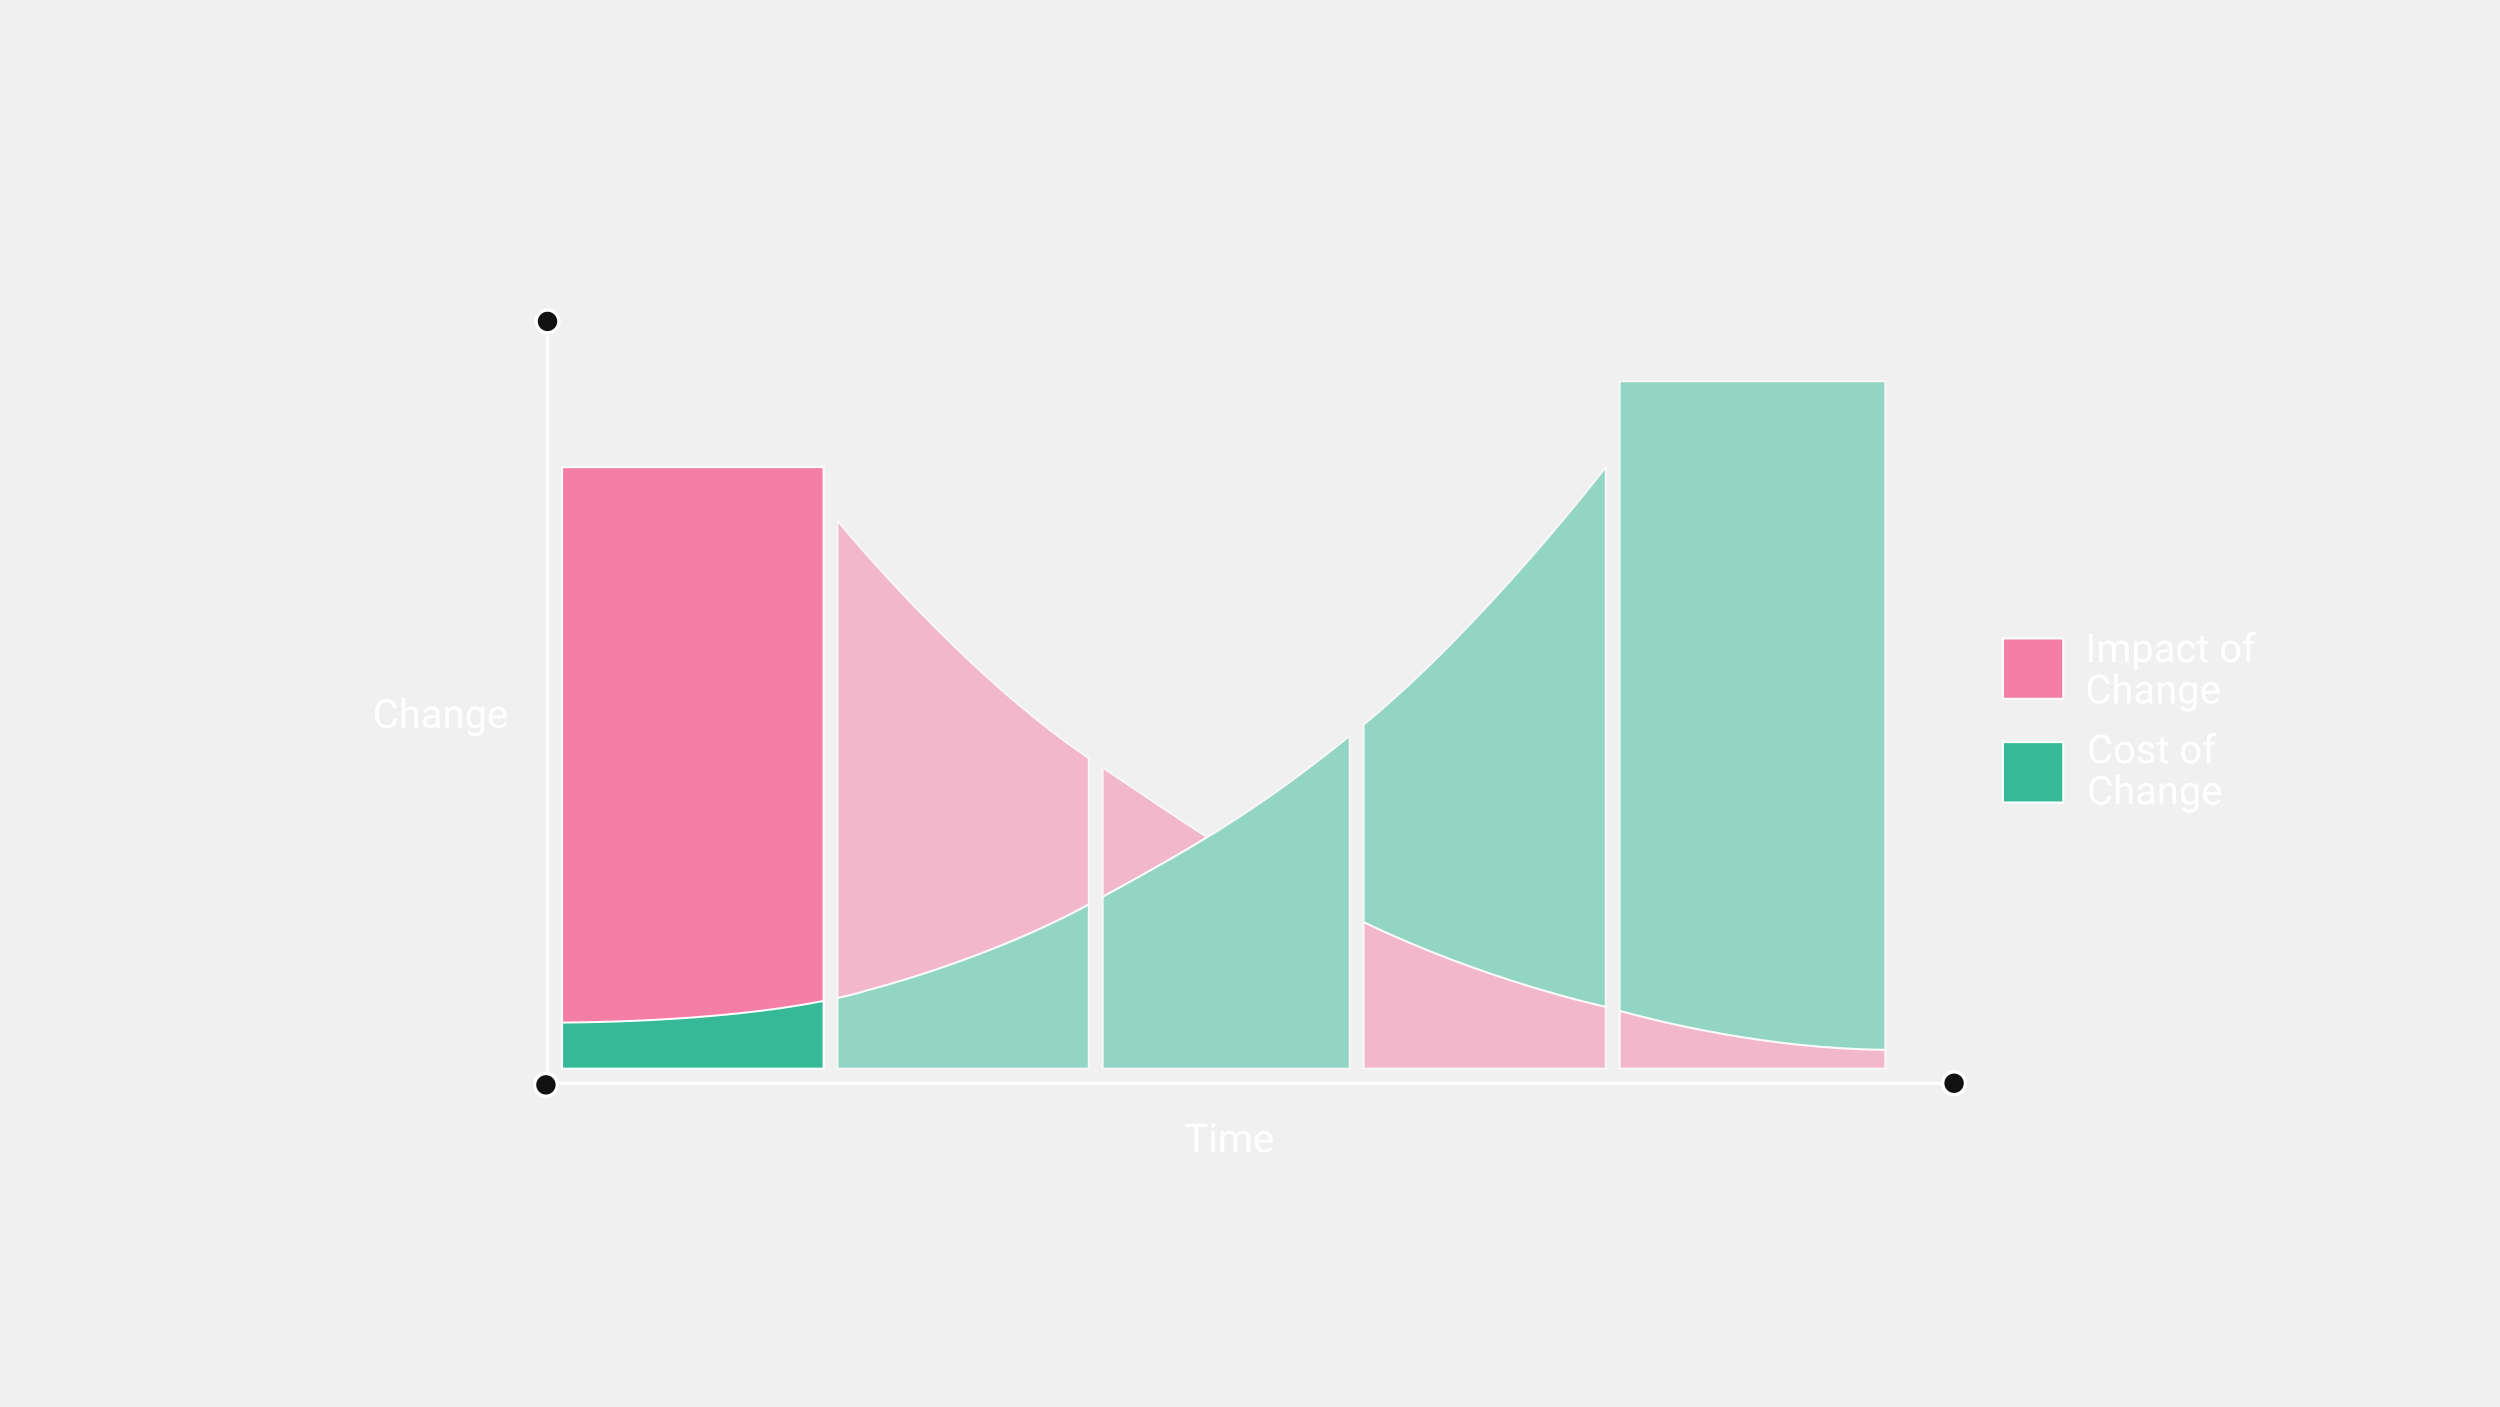
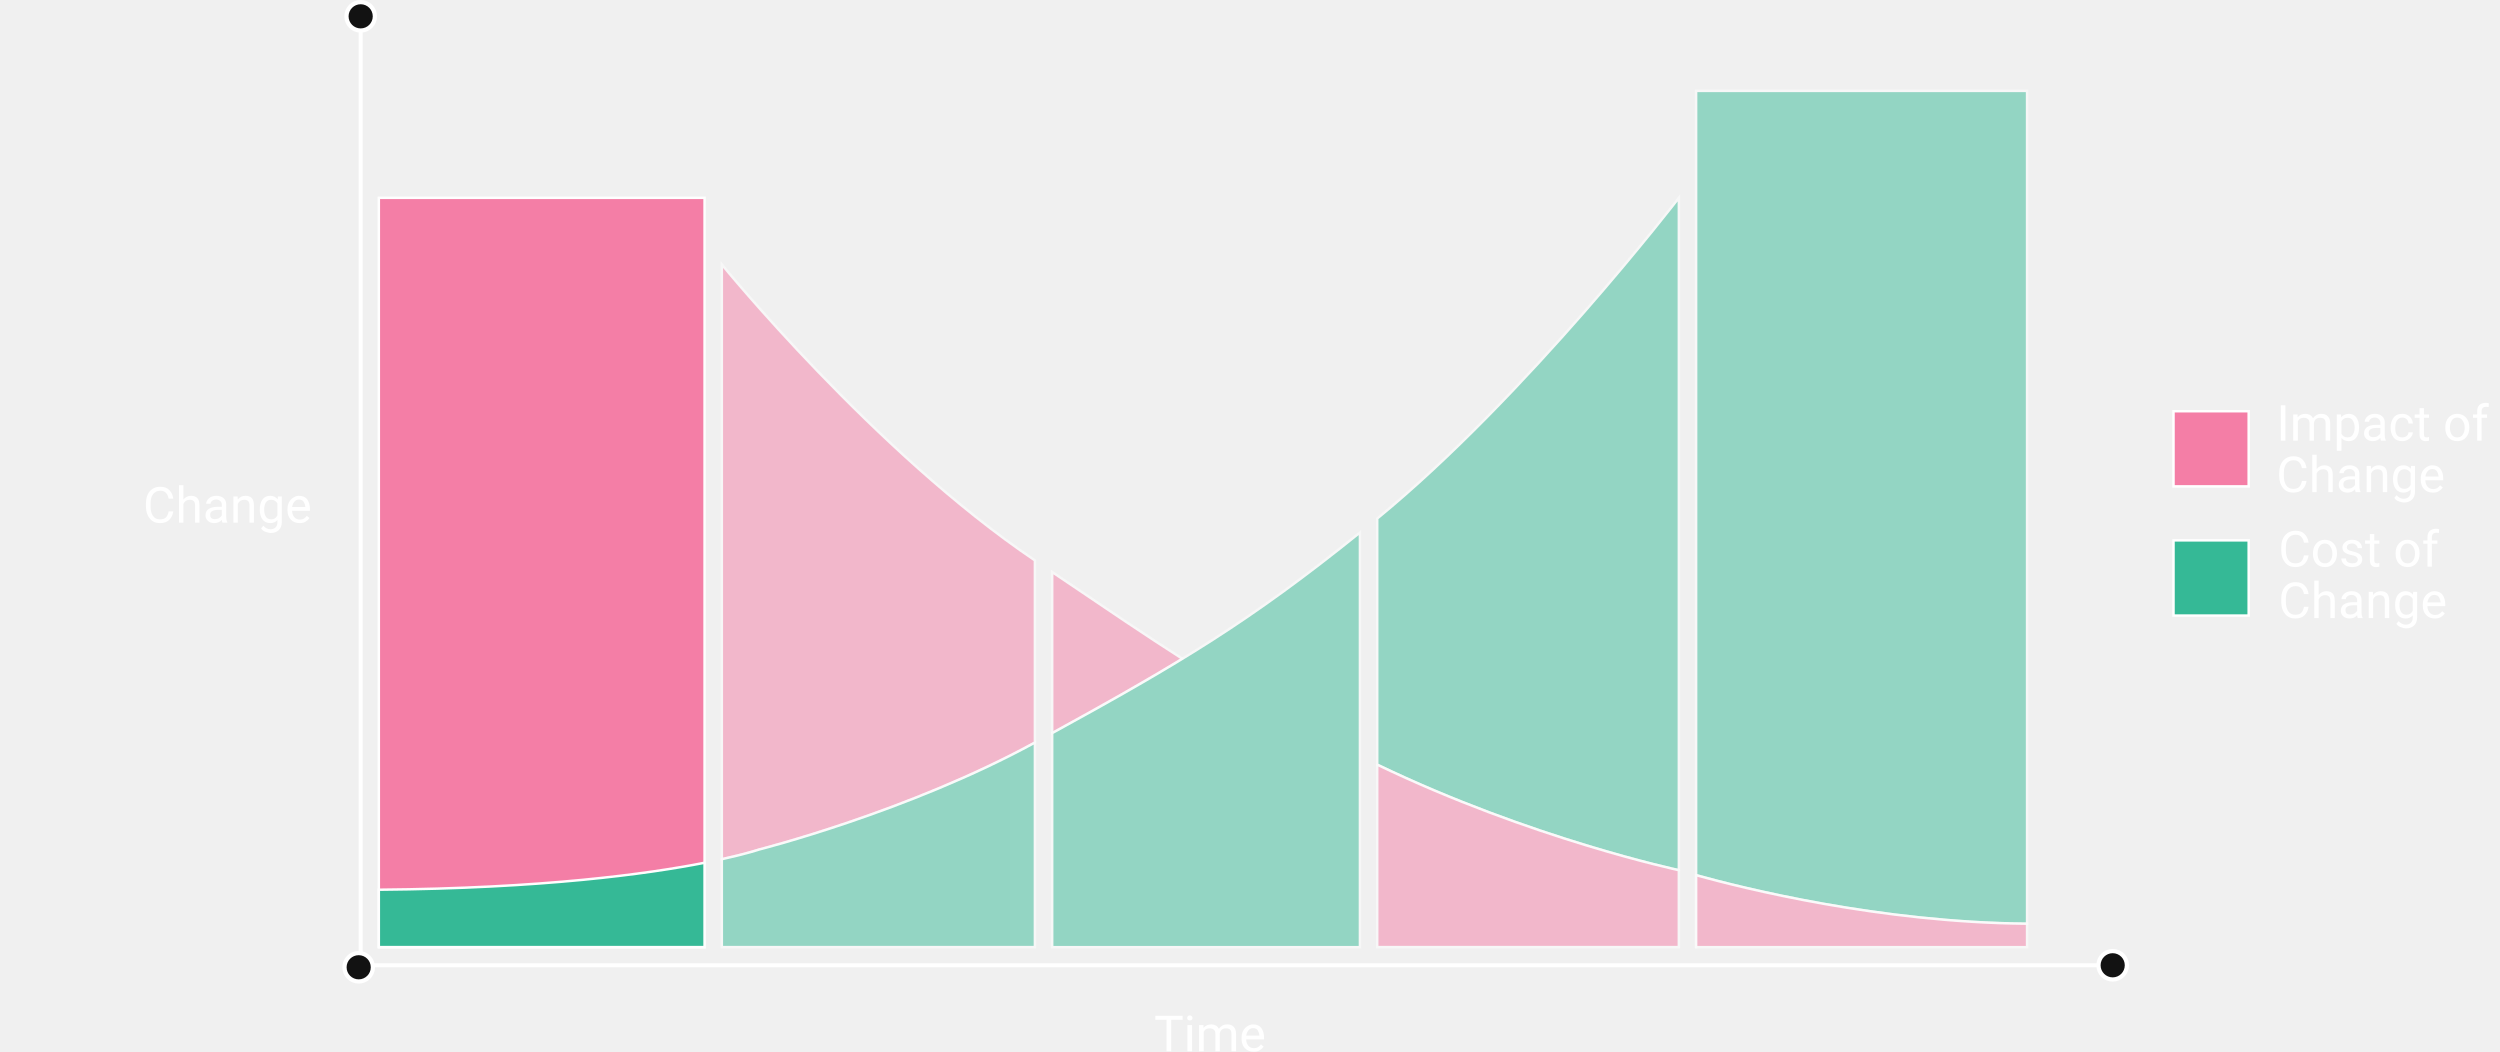
- <svg xmlns="http://www.w3.org/2000/svg" width="1920" height="1080" viewBox="0 0 508 285.75" version="1.1" id="svg5" xml:space="preserve">
+ <svg xmlns="http://www.w3.org/2000/svg" width="1541.409" height="648.448" viewBox="0 0 407.831 171.569" version="1.1" id="svg5" xml:space="preserve">
  <defs id="defs2" />
-   <g id="layer1" transform="translate(-34.1571,-35.09942)">
+   <g id="layer1" transform="translate(-110.3898,-97.7462)">
    <g id="g1" transform="matrix(2.298793,0,0,2.298793,14.55496,3.819703)">
-       <text xml:space="preserve" style="font-style:normal;font-weight:normal;font-size:3.528px;line-height:1;font-family:sans-serif;fill:#ffffff;fill-opacity:1;stroke:none;stroke-width:0.265" x="192.872" y="72.133" id="text815-2-1">
-         <tspan id="tspan813-6-8" style="font-style:normal;font-variant:normal;font-weight:normal;font-stretch:normal;font-size:3.528px;line-height:1;font-family:Roboto;-inkscape-font-specification:Roboto;fill:#ffffff;fill-opacity:1;stroke-width:0.265" x="192.872" y="72.133">Impact of</tspan>
-         <tspan style="font-style:normal;font-variant:normal;font-weight:normal;font-stretch:normal;font-size:3.528px;line-height:1;font-family:Roboto;-inkscape-font-specification:Roboto;fill:#ffffff;fill-opacity:1;stroke-width:0.265" x="192.872" y="75.784" id="tspan1">Change</tspan>
+       <text xml:space="preserve" style="font-style:normal;font-weight:normal;font-size:3.528px;line-height:1;font-family:sans-serif;fill:#ffffff;fill-opacity:1;stroke:none;stroke-width:0.265" x="203.231" y="72.133" id="text815-2-1">
+         <tspan id="tspan813-6-8" style="font-style:normal;font-variant:normal;font-weight:normal;font-stretch:normal;font-size:3.528px;line-height:1;font-family:Roboto;-inkscape-font-specification:Roboto;fill:#ffffff;fill-opacity:1;stroke-width:0.265" x="203.231" y="72.133">Impact of</tspan>
+         <tspan style="font-style:normal;font-variant:normal;font-weight:normal;font-stretch:normal;font-size:3.528px;line-height:1;font-family:Roboto;-inkscape-font-specification:Roboto;fill:#ffffff;fill-opacity:1;stroke-width:0.265" x="203.231" y="75.784" id="tspan1">Change</tspan>
      </text>
-       <text xml:space="preserve" style="font-style:normal;font-weight:normal;font-size:3.528px;line-height:1.25;font-family:sans-serif;fill:#ffffff;fill-opacity:1;stroke:none;stroke-width:0.265" x="113.222" y="115.459" id="text815-2">
-         <tspan id="tspan813-6" style="font-style:normal;font-variant:normal;font-weight:normal;font-stretch:normal;font-size:3.528px;font-family:Roboto;-inkscape-font-specification:Roboto;fill:#ffffff;fill-opacity:1;stroke-width:0.265" x="113.222" y="115.459">Time</tspan>
+       <text xml:space="preserve" style="font-style:normal;font-weight:normal;font-size:3.528px;line-height:1.25;font-family:sans-serif;fill:#ffffff;fill-opacity:1;stroke:none;stroke-width:0.265" x="123.581" y="115.459" id="text815-2">
+         <tspan id="tspan813-6" style="font-style:normal;font-variant:normal;font-weight:normal;font-stretch:normal;font-size:3.528px;font-family:Roboto;-inkscape-font-specification:Roboto;fill:#ffffff;fill-opacity:1;stroke-width:0.265" x="123.581" y="115.459">Time</tspan>
      </text>
-       <path style="fill:none;stroke:#ffffff;stroke-width:0.282;stroke-linecap:butt;stroke-linejoin:miter;stroke-dasharray:none;stroke-opacity:1" d="M 56.925,42.018 V 109.36 H 181.256" id="path374" />
-       <rect style="fill:#f47ea6;fill-opacity:1;stroke:#fefefe;stroke-width:0.176;stroke-linecap:round;stroke-miterlimit:10;stroke-dasharray:none;stroke-opacity:1" id="rect576" width="23.116" height="53.173" x="58.213" y="54.899" />
-       <path id="rect598-7" style="fill:#35b996;fill-opacity:1;stroke:#fefefe;stroke-width:0.176;stroke-linecap:round;stroke-miterlimit:10;stroke-dasharray:none;stroke-opacity:1;opacity:0.5" d="M 151.694 47.309 L 151.694 108.072 L 151.695 108.072 L 151.695 102.964 C 155.032 103.892 164.762 106.327 175.18 106.409 L 175.18 47.309 L 151.694 47.309 z " />
-       <rect style="fill:#f47ea6;fill-opacity:1;stroke:#ffffff;stroke-width:0.176;stroke-linecap:round;stroke-miterlimit:10;stroke-dasharray:none;stroke-opacity:1" id="rect743" width="5.334" height="5.334" x="185.573" y="70.042" />
-       <rect style="fill:#35b996;fill-opacity:1;stroke:#ffffff;stroke-width:0.176;stroke-linecap:round;stroke-miterlimit:10;stroke-dasharray:none;stroke-opacity:1" id="rect759" width="5.334" height="5.334" x="185.573" y="79.208" />
-       <text xml:space="preserve" style="font-style:normal;font-weight:normal;font-size:3.528px;line-height:1.25;font-family:sans-serif;fill:#ffffff;fill-opacity:1;stroke:none;stroke-width:0.265" x="41.484" y="77.951" id="text815">
-         <tspan id="tspan813" style="font-style:normal;font-variant:normal;font-weight:normal;font-stretch:normal;font-size:3.528px;font-family:Roboto;-inkscape-font-specification:Roboto;fill:#ffffff;fill-opacity:1;stroke-width:0.265" x="41.484" y="77.951">Change</tspan>
+       <path style="fill:none;stroke:#ffffff;stroke-width:0.282;stroke-linecap:butt;stroke-linejoin:miter;stroke-dasharray:none;stroke-opacity:1" d="M 67.284,42.018 V 109.36 H 191.614" id="path374" />
+       <rect style="fill:#f47ea6;fill-opacity:1;stroke:#fefefe;stroke-width:0.176;stroke-linecap:round;stroke-miterlimit:10;stroke-dasharray:none;stroke-opacity:1" id="rect576" width="23.116" height="53.173" x="68.572" y="54.899" />
+       <path id="rect598-7" style="opacity:0.5;fill:#35b996;fill-opacity:1;stroke:#fefefe;stroke-width:0.176;stroke-linecap:round;stroke-miterlimit:10;stroke-dasharray:none;stroke-opacity:1" d="m 162.053,47.309 v 60.763 h 2.2e-4 v -5.108 c 3.338,0.927 13.067,3.362 23.486,3.444 V 47.309 Z" />
+       <rect style="fill:#f47ea6;fill-opacity:1;stroke:#ffffff;stroke-width:0.176;stroke-linecap:round;stroke-miterlimit:10;stroke-dasharray:none;stroke-opacity:1" id="rect743" width="5.334" height="5.334" x="195.931" y="70.042" />
+       <rect style="fill:#35b996;fill-opacity:1;stroke:#ffffff;stroke-width:0.176;stroke-linecap:round;stroke-miterlimit:10;stroke-dasharray:none;stroke-opacity:1" id="rect759" width="5.334" height="5.334" x="195.931" y="79.208" />
+       <text xml:space="preserve" style="font-style:normal;font-weight:normal;font-size:3.528px;line-height:1.25;font-family:sans-serif;fill:#ffffff;fill-opacity:1;stroke:none;stroke-width:0.265" x="51.843" y="77.951" id="text815">
+         <tspan id="tspan813" style="font-style:normal;font-variant:normal;font-weight:normal;font-stretch:normal;font-size:3.528px;font-family:Roboto;-inkscape-font-specification:Roboto;fill:#ffffff;fill-opacity:1;stroke-width:0.265" x="51.843" y="77.951">Change</tspan>
      </text>
-       <text xml:space="preserve" style="font-style:normal;font-weight:normal;font-size:3.528px;line-height:1;font-family:sans-serif;fill:#ffffff;fill-opacity:1;stroke:none;stroke-width:0.265" x="193.016" y="81.069" id="text951">
-         <tspan id="tspan949" style="font-style:normal;font-variant:normal;font-weight:normal;font-stretch:normal;font-size:3.528px;line-height:1;font-family:Roboto;-inkscape-font-specification:Roboto;fill:#ffffff;fill-opacity:1;stroke-width:0.265" x="193.016" y="81.069">Cost of</tspan>
-         <tspan style="font-style:normal;font-variant:normal;font-weight:normal;font-stretch:normal;font-size:3.528px;line-height:1;font-family:Roboto;-inkscape-font-specification:Roboto;fill:#ffffff;fill-opacity:1;stroke-width:0.265" x="193.016" y="84.719" id="tspan2">Change</tspan>
+       <text xml:space="preserve" style="font-style:normal;font-weight:normal;font-size:3.528px;line-height:1;font-family:sans-serif;fill:#ffffff;fill-opacity:1;stroke:none;stroke-width:0.265" x="203.374" y="81.069" id="text951">
+         <tspan id="tspan949" style="font-style:normal;font-variant:normal;font-weight:normal;font-stretch:normal;font-size:3.528px;line-height:1;font-family:Roboto;-inkscape-font-specification:Roboto;fill:#ffffff;fill-opacity:1;stroke-width:0.265" x="203.374" y="81.069">Cost of</tspan>
+         <tspan style="font-style:normal;font-variant:normal;font-weight:normal;font-stretch:normal;font-size:3.528px;line-height:1;font-family:Roboto;-inkscape-font-specification:Roboto;fill:#ffffff;fill-opacity:1;stroke-width:0.265" x="203.374" y="84.719" id="tspan2">Change</tspan>
      </text>
-       <path id="rect594-6" style="fill:#f47ea6;fill-opacity:1;stroke:#fefefe;stroke-width:0.176;stroke-linecap:round;stroke-miterlimit:10;stroke-dasharray:none;stroke-opacity:1;opacity:0.5" d="M 82.555 59.629 L 82.555 101.833 C 84.345 101.439 85.192 101.148 85.192 101.148 C 85.192 101.148 95.775 98.473 104.772 93.555 L 104.772 80.627 C 93.441 72.989 82.555 59.629 82.555 59.629 z " />
-       <path id="rect598-7-2" style="fill:#f47ea6;fill-opacity:1;stroke:#fefefe;stroke-width:0.176;stroke-linecap:round;stroke-miterlimit:10;stroke-dasharray:none;stroke-opacity:1;opacity:0.5" d="m 175.18,106.409 c -10.419,-0.082 -20.148,-2.517 -23.486,-3.444 v 5.108 h 23.486 z" />
-       <path id="rect598-5" style="fill:#35b996;fill-opacity:1;stroke:#fefefe;stroke-width:0.176;stroke-linecap:round;stroke-miterlimit:10;stroke-dasharray:none;stroke-opacity:1;opacity:0.5" d="M 150.469 54.899 C 150.469 54.899 139.644 68.985 129.075 77.647 C 129.071 77.65 129.067 77.653 129.063 77.656 L 129.063 95.119 C 139.978 100.378 150.469 102.61 150.469 102.61 L 150.469 54.899 z " />
-       <path id="rect596-7" style="fill:#f47ea6;fill-opacity:1;stroke:#fefefe;stroke-width:0.176;stroke-linecap:round;stroke-miterlimit:10;stroke-dasharray:none;stroke-opacity:1;opacity:0.5" d="M 105.997 81.454 L 105.997 92.883 C 109.577 90.919 112.513 89.269 115.236 87.607 C 112.706 85.995 109.937 84.115 105.997 81.454 z " />
-       <path id="rect596-3" style="fill:#35b996;fill-opacity:1;stroke:#fefefe;stroke-width:0.176;stroke-linecap:round;stroke-miterlimit:10;stroke-dasharray:none;stroke-opacity:1;opacity:0.5" d="m 127.837,78.651 c -7.793,6.283 -12.748,9.246 -21.84,14.233 v 15.189 h 21.84 z" />
-       <path id="rect594-0" style="fill:#35b996;fill-opacity:1;stroke:#fefefe;stroke-width:0.176;stroke-linecap:round;stroke-miterlimit:10;stroke-dasharray:none;stroke-opacity:1;opacity:0.5" d="m 104.772,93.555 c -8.997,4.918 -19.581,7.593 -19.581,7.593 0,0 -0.846,0.29 -2.637,0.684 v 6.239 H 104.772 Z" />
-       <path id="rect576-7-2" style="fill:#35b996;fill-opacity:1;stroke:#fefefe;stroke-width:0.176;stroke-linecap:round;stroke-miterlimit:10;stroke-dasharray:none;stroke-opacity:1" d="m 58.213,103.998 v 4.074 h 23.116 v -5.987 c -4.045,0.792 -11.448,1.814 -23.116,1.913 z" />
-       <path id="rect598-8" style="fill:#f47ea6;fill-opacity:1;stroke:#fefefe;stroke-width:0.176;stroke-linecap:round;stroke-miterlimit:10;stroke-dasharray:none;stroke-opacity:1;opacity:0.5" d="m 129.063,95.119 v 12.953 h 21.406 v -5.462 c 0,0 -10.492,-2.232 -21.406,-7.49 z" />
-       <circle style="fill:#121212;fill-opacity:1;stroke:#ffffff;stroke-width:0.3;stroke-linecap:round;stroke-miterlimit:10;stroke-dasharray:none;stroke-opacity:1" id="path428" cx="56.925" cy="42.018" r="1.008" />
-       <circle style="fill:#121212;fill-opacity:1;stroke:#ffffff;stroke-width:0.3;stroke-linecap:round;stroke-miterlimit:10;stroke-dasharray:none;stroke-opacity:1" id="path428-36" cx="56.784" cy="109.501" r="1.008" />
-       <circle style="fill:#121212;fill-opacity:1;stroke:#ffffff;stroke-width:0.3;stroke-linecap:round;stroke-miterlimit:10;stroke-dasharray:none;stroke-opacity:1" id="path428-7" cx="181.256" cy="109.36" r="1.008" />
+       <path id="rect594-6" style="opacity:0.5;fill:#f47ea6;fill-opacity:1;stroke:#fefefe;stroke-width:0.176;stroke-linecap:round;stroke-miterlimit:10;stroke-dasharray:none;stroke-opacity:1" d="m 92.913,59.629 v 42.203 c 1.791,-0.394 2.637,-0.684 2.637,-0.684 0,0 10.583,-2.675 19.58,-7.593 V 80.627 C 103.8,72.989 92.913,59.629 92.913,59.629 Z" />
+       <path id="rect598-7-2" style="opacity:0.5;fill:#f47ea6;fill-opacity:1;stroke:#fefefe;stroke-width:0.176;stroke-linecap:round;stroke-miterlimit:10;stroke-dasharray:none;stroke-opacity:1" d="m 185.539,106.409 c -10.419,-0.082 -20.148,-2.517 -23.486,-3.444 v 5.108 h 23.486 z" />
+       <path id="rect598-5" style="opacity:0.5;fill:#35b996;fill-opacity:1;stroke:#fefefe;stroke-width:0.176;stroke-linecap:round;stroke-miterlimit:10;stroke-dasharray:none;stroke-opacity:1" d="m 160.828,54.899 c 0,0 -10.825,14.087 -21.394,22.748 -0.004,0.003 -0.008,0.006 -0.012,0.01 v 17.463 c 10.915,5.258 21.406,7.49 21.406,7.49 z" />
+       <path id="rect596-7" style="opacity:0.5;fill:#f47ea6;fill-opacity:1;stroke:#fefefe;stroke-width:0.176;stroke-linecap:round;stroke-miterlimit:10;stroke-dasharray:none;stroke-opacity:1" d="m 116.356,81.454 v 11.429 c 3.58,-1.964 6.515,-3.614 9.239,-5.276 -2.53,-1.612 -5.299,-3.492 -9.239,-6.153 z" />
+       <path id="rect596-3" style="opacity:0.5;fill:#35b996;fill-opacity:1;stroke:#fefefe;stroke-width:0.176;stroke-linecap:round;stroke-miterlimit:10;stroke-dasharray:none;stroke-opacity:1" d="m 138.196,78.651 c -7.793,6.283 -12.748,9.246 -21.84,14.233 v 15.189 h 21.84 z" />
+       <path id="rect594-0" style="opacity:0.5;fill:#35b996;fill-opacity:1;stroke:#fefefe;stroke-width:0.176;stroke-linecap:round;stroke-miterlimit:10;stroke-dasharray:none;stroke-opacity:1" d="m 115.131,93.555 c -8.997,4.918 -19.581,7.593 -19.581,7.593 0,0 -0.846,0.29 -2.637,0.684 v 6.239 h 22.218 z" />
+       <path id="rect576-7-2" style="fill:#35b996;fill-opacity:1;stroke:#fefefe;stroke-width:0.176;stroke-linecap:round;stroke-miterlimit:10;stroke-dasharray:none;stroke-opacity:1" d="m 68.572,103.998 v 4.074 h 23.116 v -5.987 c -4.045,0.792 -11.448,1.814 -23.116,1.913 z" />
+       <path id="rect598-8" style="opacity:0.5;fill:#f47ea6;fill-opacity:1;stroke:#fefefe;stroke-width:0.176;stroke-linecap:round;stroke-miterlimit:10;stroke-dasharray:none;stroke-opacity:1" d="m 139.421,95.119 v 12.953 h 21.406 v -5.462 c 0,0 -10.492,-2.232 -21.406,-7.49 z" />
+       <circle style="fill:#121212;fill-opacity:1;stroke:#ffffff;stroke-width:0.3;stroke-linecap:round;stroke-miterlimit:10;stroke-dasharray:none;stroke-opacity:1" id="path428" cx="67.284" cy="42.018" r="1.008" />
+       <circle style="fill:#121212;fill-opacity:1;stroke:#ffffff;stroke-width:0.3;stroke-linecap:round;stroke-miterlimit:10;stroke-dasharray:none;stroke-opacity:1" id="path428-36" cx="67.143" cy="109.501" r="1.008" />
+       <circle style="fill:#121212;fill-opacity:1;stroke:#ffffff;stroke-width:0.3;stroke-linecap:round;stroke-miterlimit:10;stroke-dasharray:none;stroke-opacity:1" id="path428-7" cx="191.615" cy="109.36" r="1.008" />
    </g>
  </g>
</svg>
